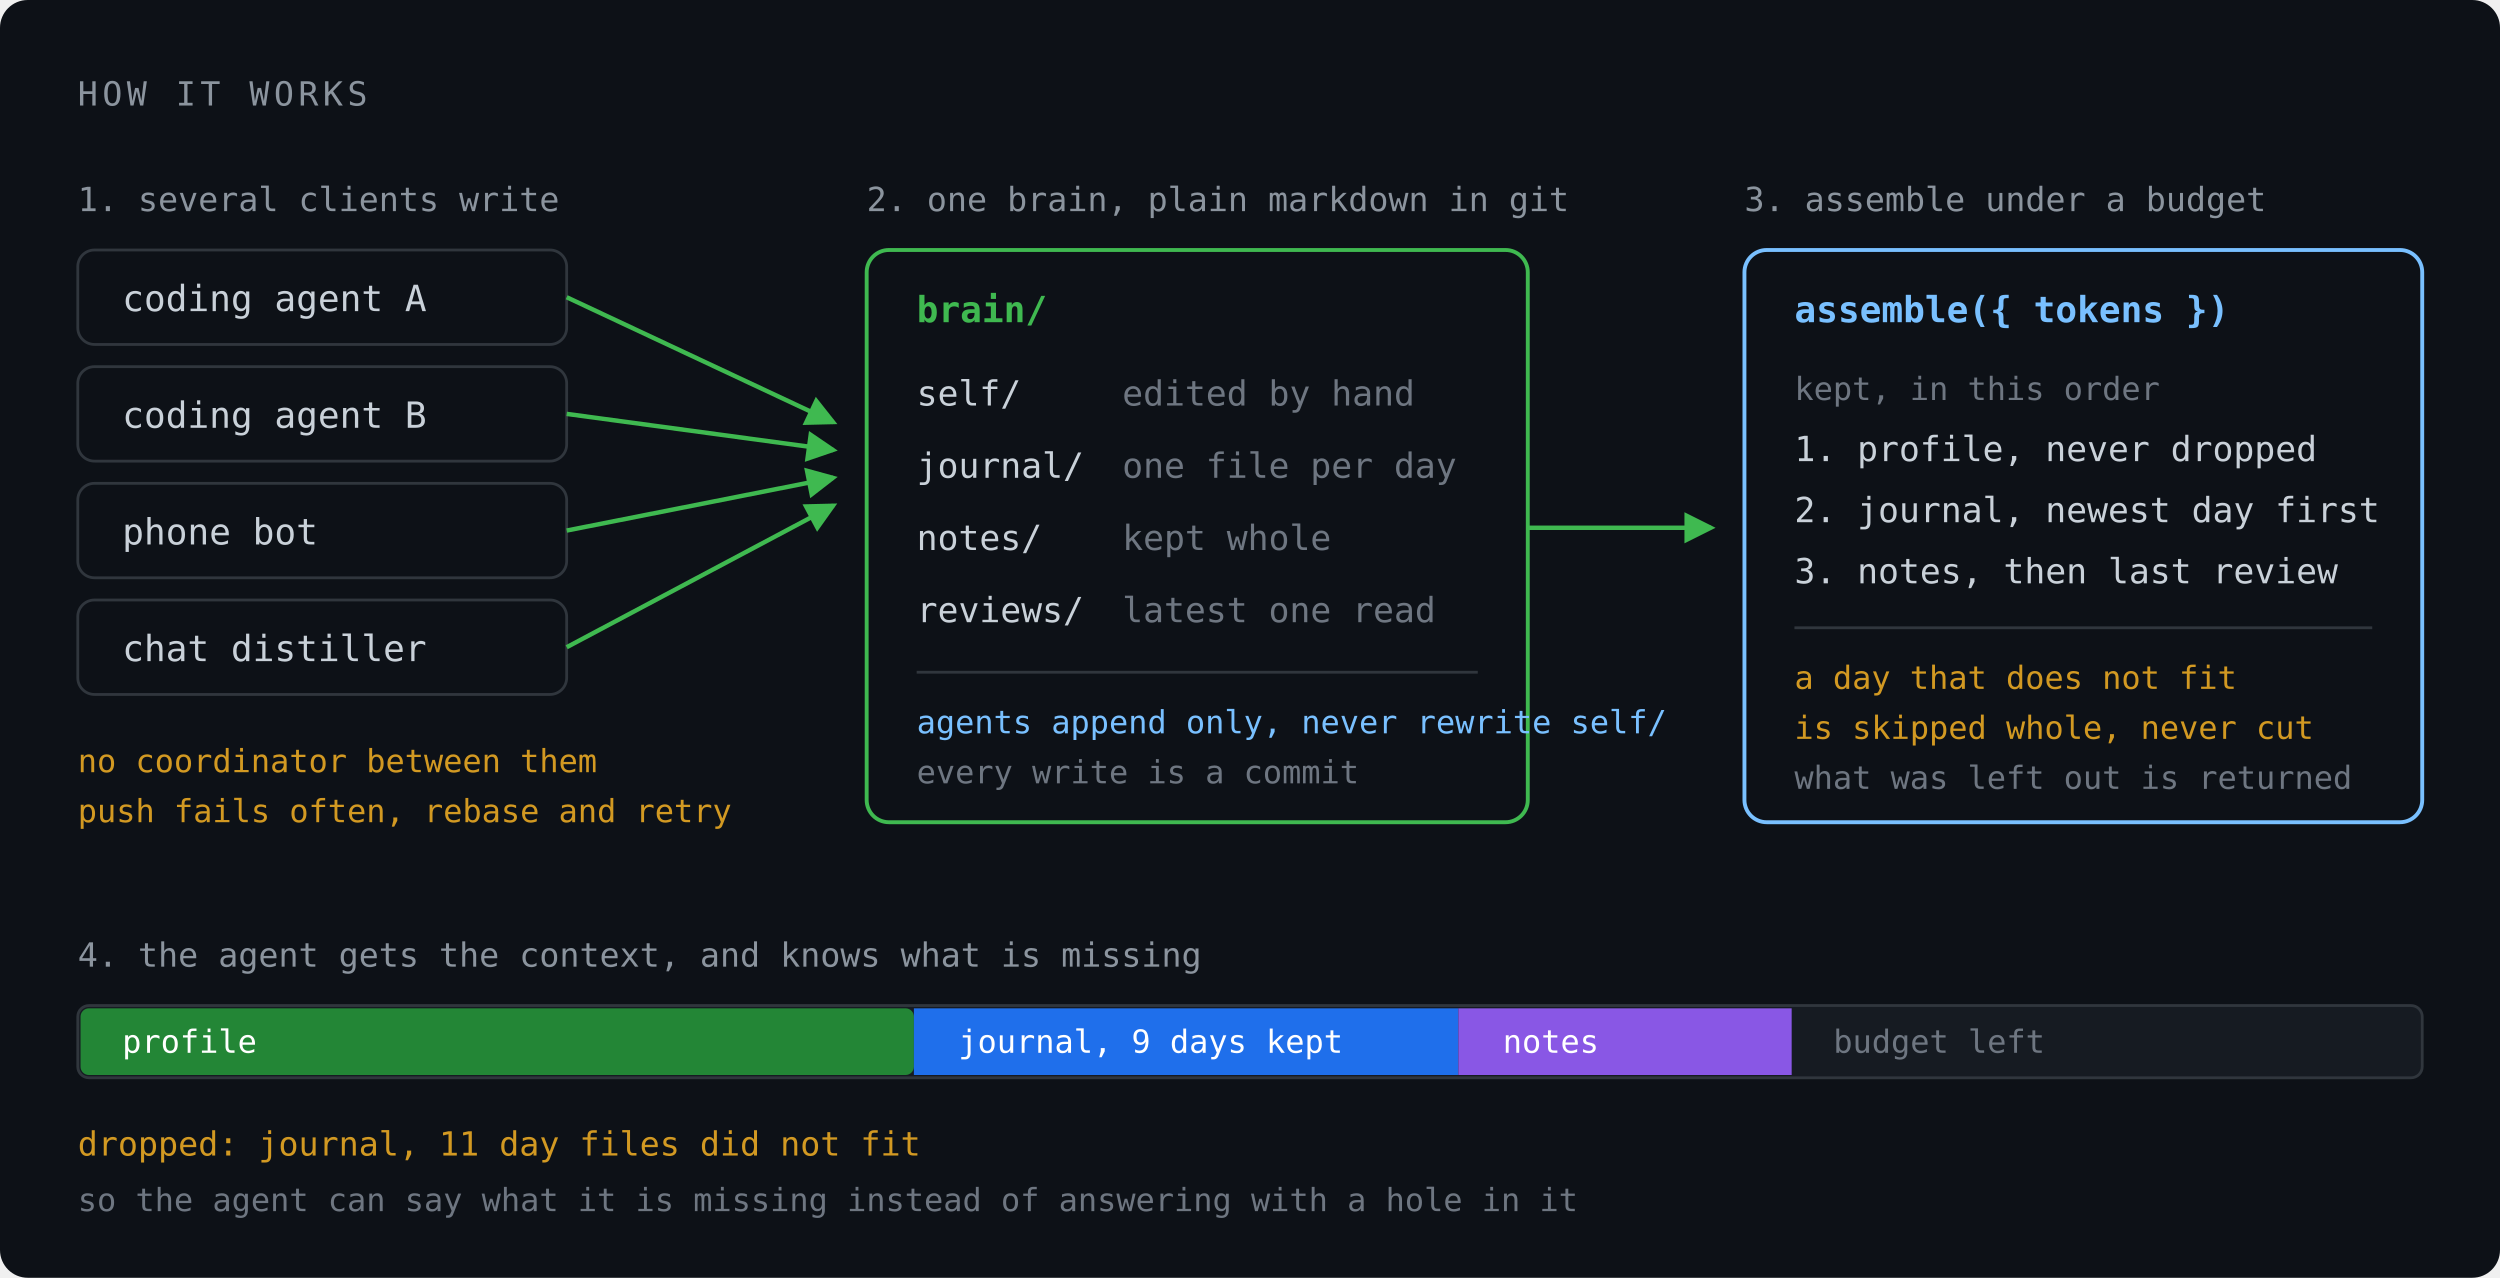
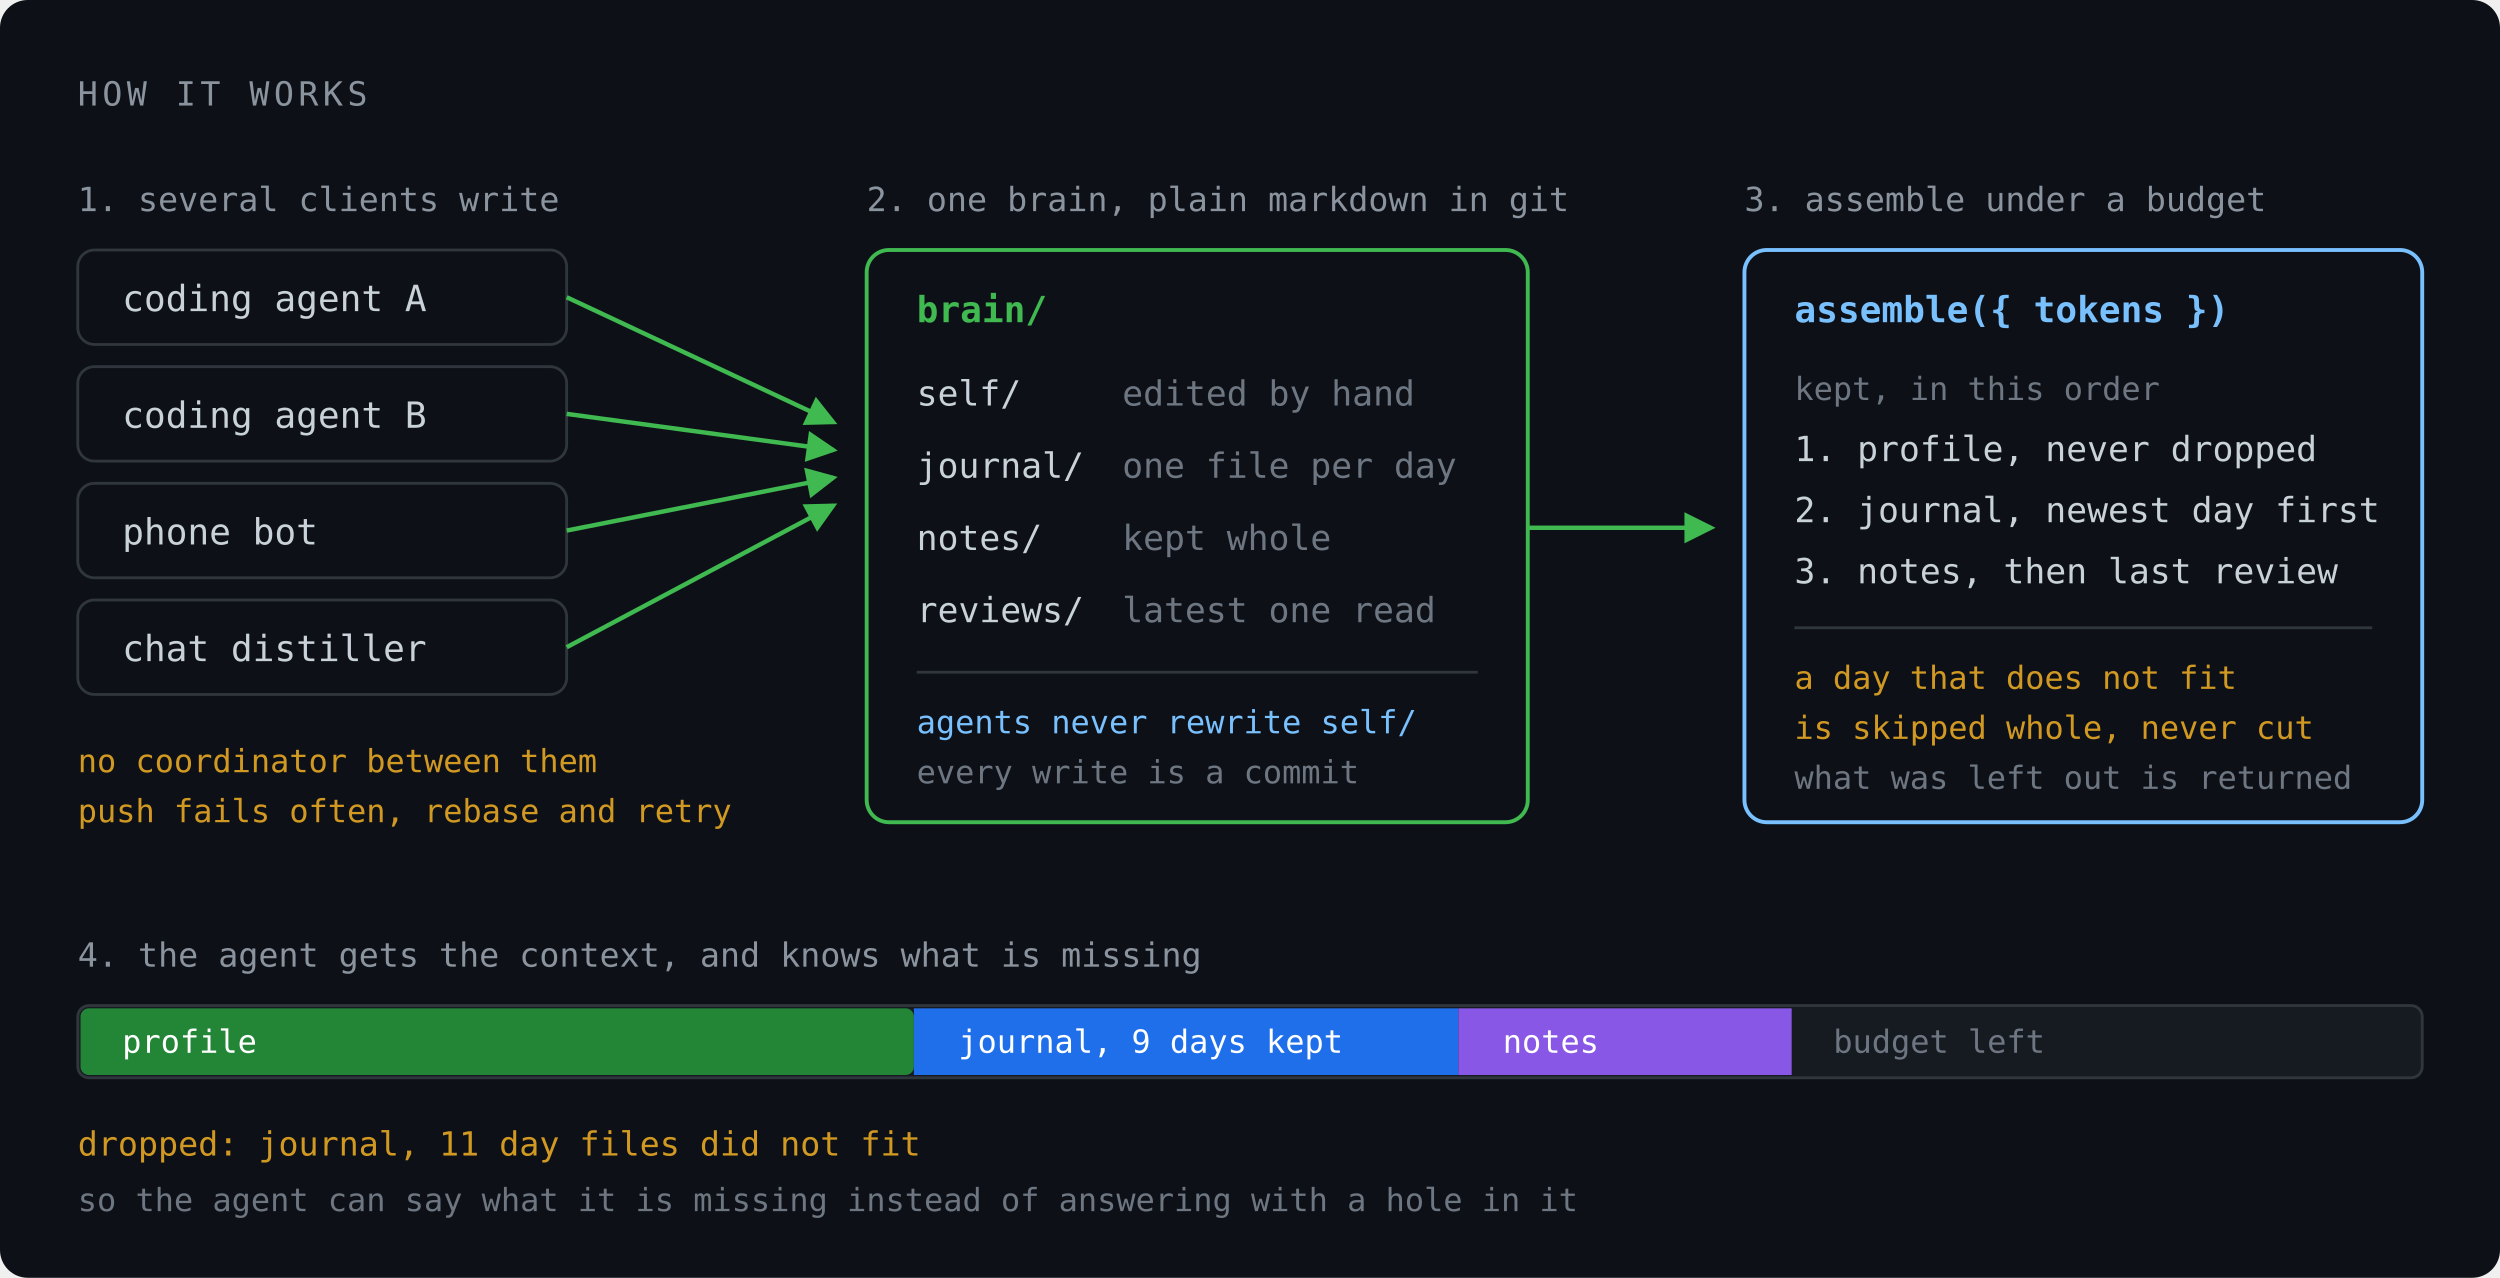
<svg xmlns="http://www.w3.org/2000/svg" viewBox="0 0 900 460" width="900" height="460" font-family="ui-monospace, SFMono-Regular, 'JetBrains Mono', Menlo, monospace">
  <rect width="900" height="460" rx="10" fill="#0d1117" />
  <text x="28" y="38" fill="#8b949e" font-size="12" letter-spacing="1.6">HOW IT WORKS</text>
  <text x="28" y="76" fill="#8b949e" font-size="12">1. several clients write</text>
  <g fill="#0d1117" stroke="#30363d">
    <rect x="28" y="90" width="176" height="34" rx="6" />
    <rect x="28" y="132" width="176" height="34" rx="6" />
    <rect x="28" y="174" width="176" height="34" rx="6" />
    <rect x="28" y="216" width="176" height="34" rx="6" />
  </g>
  <g fill="#c9d1d9" font-size="13">
    <text x="44" y="112">coding agent A</text>
    <text x="44" y="154">coding agent B</text>
    <text x="44" y="196">phone bot</text>
    <text x="44" y="238">chat distiller</text>
  </g>
  <text x="28" y="278" fill="#d29922" font-size="11.5">no coordinator between them</text>
  <text x="28" y="296" fill="#d29922" font-size="11.5">push fails often, rebase and retry</text>
  <g stroke="#3fb950" stroke-width="1.6" fill="none" marker-end="url(#a)">
    <path d="M204 107 L 300 152" />
    <path d="M204 149 L 300 162" />
    <path d="M204 191 L 300 172" />
    <path d="M204 233 L 300 182" />
  </g>
  <defs>
    <marker id="a" markerWidth="7" markerHeight="7" refX="6" refY="3.5" orient="auto">
      <path d="M0 0 L7 3.5 L0 7 z" fill="#3fb950" />
    </marker>
  </defs>
  <text x="312" y="76" fill="#8b949e" font-size="12">2. one brain, plain markdown in git</text>
  <rect x="312" y="90" width="238" height="206" rx="8" fill="#0d1117" stroke="#3fb950" stroke-width="1.4" />
  <text x="330" y="116" fill="#3fb950" font-size="13" font-weight="600">brain/</text>
  <g font-size="12.5">
    <text x="330" y="146" fill="#c9d1d9">self/</text>
    <text x="404" y="146" fill="#6e7681">edited by hand</text>
    <text x="330" y="172" fill="#c9d1d9">journal/</text>
    <text x="404" y="172" fill="#6e7681">one file per day</text>
    <text x="330" y="198" fill="#c9d1d9">notes/</text>
    <text x="404" y="198" fill="#6e7681">kept whole</text>
    <text x="330" y="224" fill="#c9d1d9">reviews/</text>
    <text x="404" y="224" fill="#6e7681">latest one read</text>
  </g>
  <line x1="330" y1="242" x2="532" y2="242" stroke="#30363d" />
-   <text x="330" y="264" fill="#79c0ff" font-size="11.5">agents append only, never rewrite self/</text>
+   <text x="330" y="264" fill="#79c0ff" font-size="11.5">agents never rewrite self/</text>
  <text x="330" y="282" fill="#6e7681" font-size="11.5">every write is a commit</text>
  <path d="M550 190 L 616 190" stroke="#3fb950" stroke-width="1.6" fill="none" marker-end="url(#a)" />
  <text x="628" y="76" fill="#8b949e" font-size="12">3. assemble under a budget</text>
  <rect x="628" y="90" width="244" height="206" rx="8" fill="#0d1117" stroke="#79c0ff" stroke-width="1.4" />
  <text x="646" y="116" fill="#79c0ff" font-size="13" font-weight="600">assemble({ tokens })</text>
  <text x="646" y="144" fill="#6e7681" font-size="11.5">kept, in this order</text>
  <g font-size="12.5" fill="#c9d1d9">
    <text x="646" y="166">1. profile, never dropped</text>
    <text x="646" y="188">2. journal, newest day first</text>
    <text x="646" y="210">3. notes, then last review</text>
  </g>
  <line x1="646" y1="226" x2="854" y2="226" stroke="#30363d" />
  <text x="646" y="248" fill="#d29922" font-size="11.5">a day that does not fit</text>
  <text x="646" y="266" fill="#d29922" font-size="11.5">is skipped whole, never cut</text>
  <text x="646" y="284" fill="#6e7681" font-size="11.5">what was left out is returned</text>
  <text x="28" y="348" fill="#8b949e" font-size="12">4. the agent gets the context, and knows what is missing</text>
  <rect x="28" y="362" width="844" height="26" rx="4" fill="#161b22" stroke="#30363d" />
  <rect x="29" y="363" width="300" height="24" rx="3" fill="#238636" />
  <rect x="329" y="363" width="196" height="24" fill="#1f6feb" />
  <rect x="525" y="363" width="120" height="24" fill="#8957e5" />
  <text x="44" y="379" fill="#ffffff" font-size="11.5">profile</text>
  <text x="345" y="379" fill="#ffffff" font-size="11.5">journal, 9 days kept</text>
  <text x="541" y="379" fill="#ffffff" font-size="11.5">notes</text>
  <text x="660" y="379" fill="#6e7681" font-size="11.5">budget left</text>
  <text x="28" y="416" fill="#d29922" font-size="12">dropped: journal, 11 day files did not fit</text>
  <text x="28" y="436" fill="#6e7681" font-size="11.5">so the agent can say what it is missing instead of answering with a hole in it</text>
</svg>
